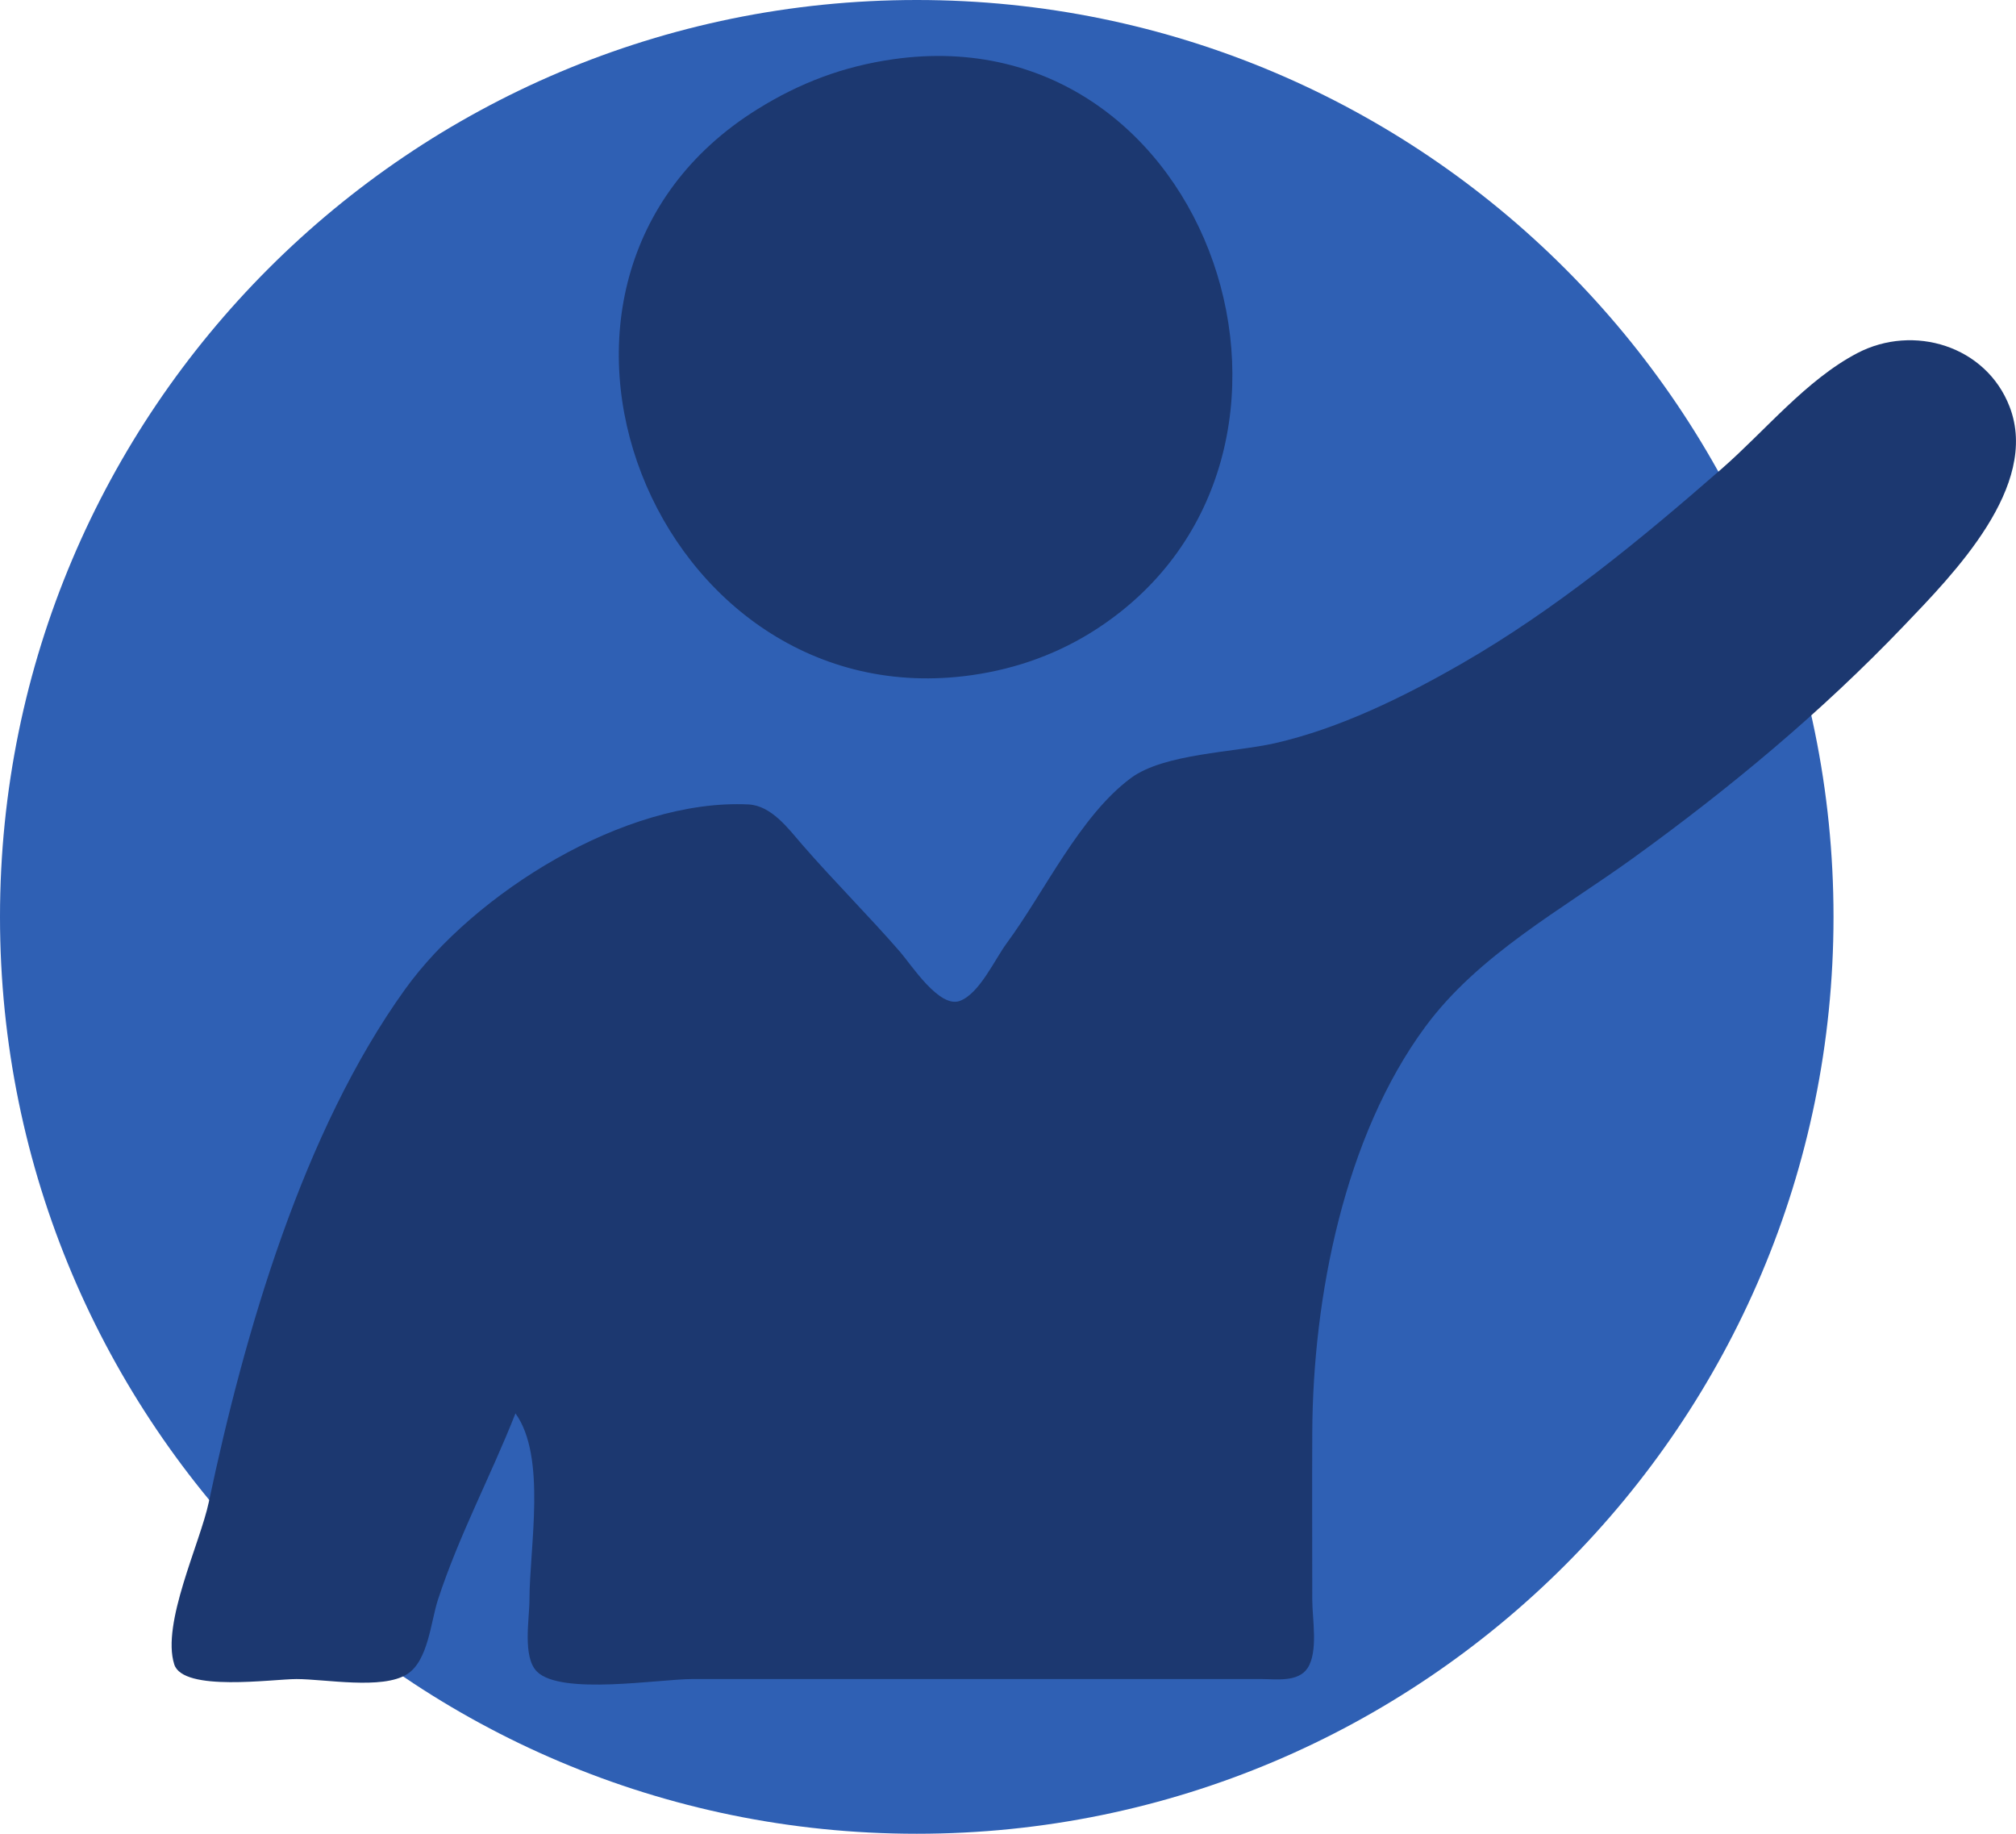
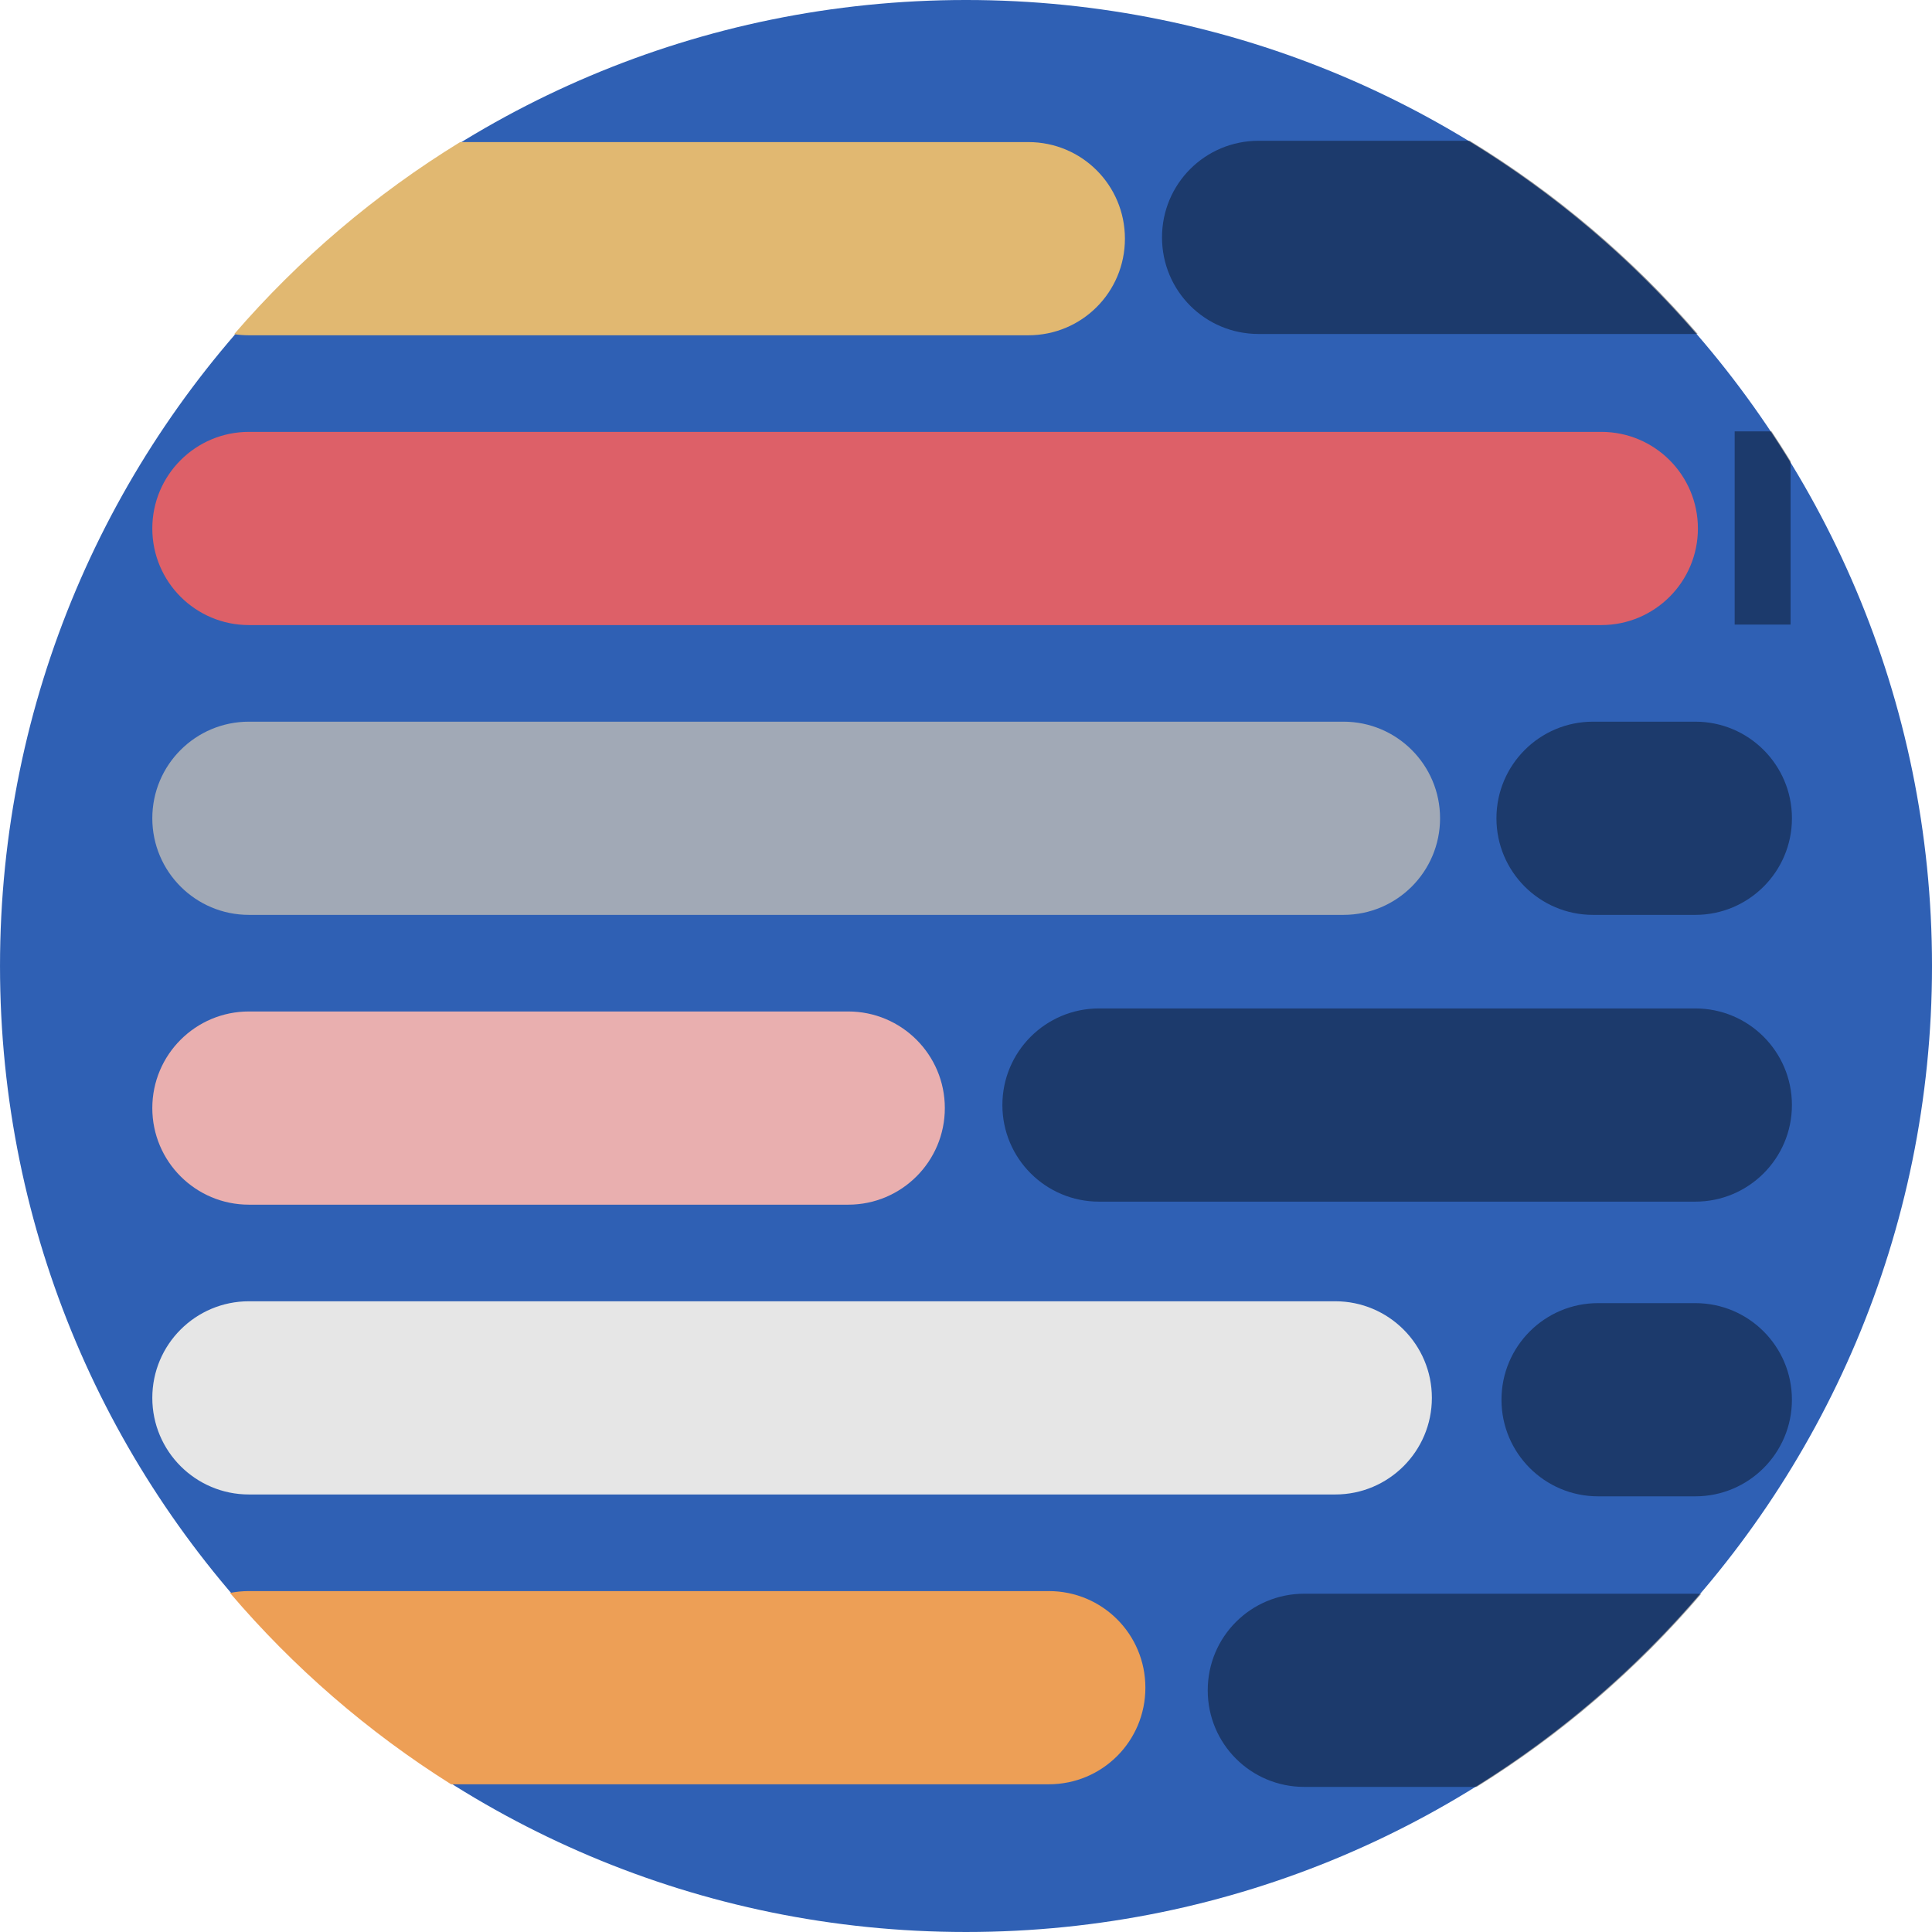
- <svg xmlns="http://www.w3.org/2000/svg" width="114.472mm" height="104.11mm" viewBox="0 0 114.472 104.11" version="1.1" id="svg5">
-   <defs id="defs2" />
-   <g id="layer1" transform="translate(-52.94494,-96.44494)">
-     <circle style="fill:#2f60b4;fill-opacity:1;stroke-width:10.546;stroke-miterlimit:10" id="path1498" cx="105" cy="148.5" r="52.055" />
-     <path style="fill:#1c3870;stroke:none;stroke-width:0.265;fill-opacity:1" d="m 103.647,99.81 c -2.812,0.404 -5.268,1.33 -7.673,2.822 -15.829,9.819 -5.826,34.719 12.171,32.141 2.568,-0.368 4.971,-1.24 7.143,-2.666 14.82,-9.737 6.515,-34.904 -11.641,-32.297 M 82.215,176.69 c 1.779,2.474 0.794,7.609 0.794,10.583 0,1.075 -0.407,3.243 0.424,4.074 1.363,1.362 6.965,0.424 8.836,0.424 h 25.135 7.144 c 0.833,-2.6e-4 2.099,0.195 2.638,-0.613 0.624,-0.935 0.272,-2.809 0.272,-3.885 0,-3.175 -0.015,-6.35 2.7e-4,-9.525 0.037,-7.646 1.814,-16.775 6.425,-23.019 3.02,-4.089 7.728,-6.631 11.786,-9.562 5.49,-3.965 10.697,-8.294 15.38,-13.192 2.811,-2.94 7.738,-7.924 6.006,-12.435 -1.332,-3.467 -5.462,-4.709 -8.641,-3.051 -2.9,1.513 -5.247,4.42 -7.697,6.56 -4.631,4.045 -9.444,8.008 -14.793,11.083 -3.252,1.87 -6.907,3.668 -10.583,4.507 -2.298,0.524 -6.299,0.584 -8.178,1.976 -2.91,2.156 -4.913,6.48 -7.053,9.376 -0.676,0.914 -1.55,2.872 -2.668,3.281 -1.166,0.426 -2.756,-2.057 -3.38,-2.775 -1.8,-2.073 -3.754,-4.012 -5.556,-6.085 -0.788,-0.907 -1.751,-2.233 -3.063,-2.296 -7.022,-0.34 -15.587,5.055 -19.5,10.498 -5.798,8.065 -9.112,19.492 -11.14,29.104 -0.495,2.347 -2.702,6.901 -1.964,9.221 0.503,1.58 5.587,0.833 6.939,0.833 1.635,0 4.86,0.615 6.276,-0.272 1.206,-0.755 1.353,-2.991 1.756,-4.226 1.198,-3.671 2.996,-7.012 4.403,-10.583" id="path1072" />
+ <svg xmlns="http://www.w3.org/2000/svg" width="100mm" height="100mm" viewBox="0 0 100 100" version="1.1" id="svg43318">
+   <defs id="defs43315" />
+   <g id="layer1" transform="translate(-80.49358,22.46077)">
+     <rect style="fill:#2f60b4;fill-opacity:1;stroke:none;stroke-width:7.493;stroke-miterlimit:10" id="rect890" width="100" height="100" x="80.494" y="-22.461" rx="61.8" />
+     <path id="rect1104-7-4" style="fill:#000000;fill-opacity:0.4;stroke:none;stroke-width:19.614;stroke-miterlimit:10" d="M 255.162 311.773 C 244.693 311.773 236.266 320.203 236.266 330.672 C 236.266 341.141 244.693 349.568 255.162 349.568 L 288.879 349.568 C 305.409 339.293 320.22 326.539 332.799 311.811 C 332.42 311.788 332.039 311.773 331.654 311.773 L 255.162 311.773 z " transform="matrix(0.2645833,0,0,0.2645833,80.49358,-22.46077)" />
+     <rect style="fill:#000000;fill-opacity:0.4;stroke:none;stroke-width:3.659;stroke-miterlimit:10" id="rect1104-7-7" width="15.033" height="10" x="158.21" y="44.989" rx="5" ry="5" />
+     <rect style="fill:#000000;fill-opacity:0.4;stroke:none;stroke-width:6.033;stroke-miterlimit:10" id="rect1104-7-6" width="40.866" height="10" x="132.377" y="29.736" ry="5" rx="5" />
+     <path id="rect1104" style="fill:#e1b871;fill-opacity:1;stroke:none;stroke-width:25.308;stroke-miterlimit:10" d="M 90.02 27.795 C 73.395 37.993 58.482 50.688 45.805 65.373 C 46.746 65.516 47.711 65.59 48.693 65.59 L 201.168 65.59 C 211.637 65.59 220.066 57.163 220.066 46.693 C 220.066 36.224 211.637 27.795 201.168 27.795 L 90.02 27.795 z " transform="matrix(0.2645833,0,0,0.2645833,80.49358,-22.46077)" />
+     <path id="rect1104-7" style="fill:#000000;fill-opacity:0.4;stroke:none;stroke-width:20.367;stroke-miterlimit:10" d="M 246.219 27.541 C 235.749 27.541 227.322 35.968 227.322 46.438 C 227.322 56.907 235.749 65.336 246.219 65.336 L 331.654 65.336 C 331.806 65.336 331.956 65.328 332.107 65.324 C 319.334 50.539 304.296 37.77 287.525 27.541 L 246.219 27.541 z " transform="matrix(0.2645833,0,0,0.2645833,80.49358,-22.46077)" />
+     <rect style="fill:#000000;fill-opacity:0.4;stroke:none;stroke-width:3.691;stroke-miterlimit:10" id="rect1104-7-2" width="15.295" height="10" x="157.949" y="14.893" rx="5" ry="5" />
+     <rect style="fill:#dd6068;fill-opacity:1;stroke:none;stroke-width:8.441;stroke-miterlimit:10" id="rect1104-9" width="80" height="10" x="88.377" y="-0.107" rx="5" ry="5" />
+     <rect style="fill:#a1a9b6;fill-opacity:1;stroke:none;stroke-width:7.705;stroke-miterlimit:10" id="rect1104-5" width="66.654" height="10" x="88.377" y="14.893" rx="5" ry="5" />
+     <rect style="fill:#e9afaf;fill-opacity:1;stroke:none;stroke-width:6.044;stroke-miterlimit:10" id="rect1104-3" width="41.021" height="10" x="88.377" y="29.893" ry="5" rx="5" />
+     <rect style="fill:#e6e6e6;fill-opacity:1;stroke:none;stroke-width:7.68;stroke-miterlimit:10" id="rect1104-3-4" width="66.23" height="10" x="88.377" y="44.893" ry="5" rx="5" />
+     <path id="rect1104-3-4-0" style="fill:#ed9f56;fill-opacity:1;stroke:none;stroke-width:25.572;stroke-miterlimit:10" d="M 48.693 311.26 C 47.427 311.26 46.19 311.386 44.994 311.621 C 57.398 326.184 71.981 338.825 88.25 349.055 L 205.172 349.055 C 215.641 349.055 224.068 340.627 224.068 330.158 C 224.068 319.689 215.641 311.26 205.172 311.26 L 48.693 311.26 z " transform="matrix(0.2645833,0,0,0.2645833,80.49358,-22.46077)" />
+     <path id="rect1104-7-0" style="fill:#000000;fill-opacity:0.4;stroke:none;stroke-width:6.068;stroke-miterlimit:10" d="M 339.35 84.387 L 339.35 122.182 L 350.287 122.182 L 350.287 90.227 C 349.081 88.255 347.834 86.31 346.559 84.387 L 339.35 84.387 z " transform="matrix(0.2645833,0,0,0.2645833,80.49358,-22.46077)" />
  </g>
</svg>
